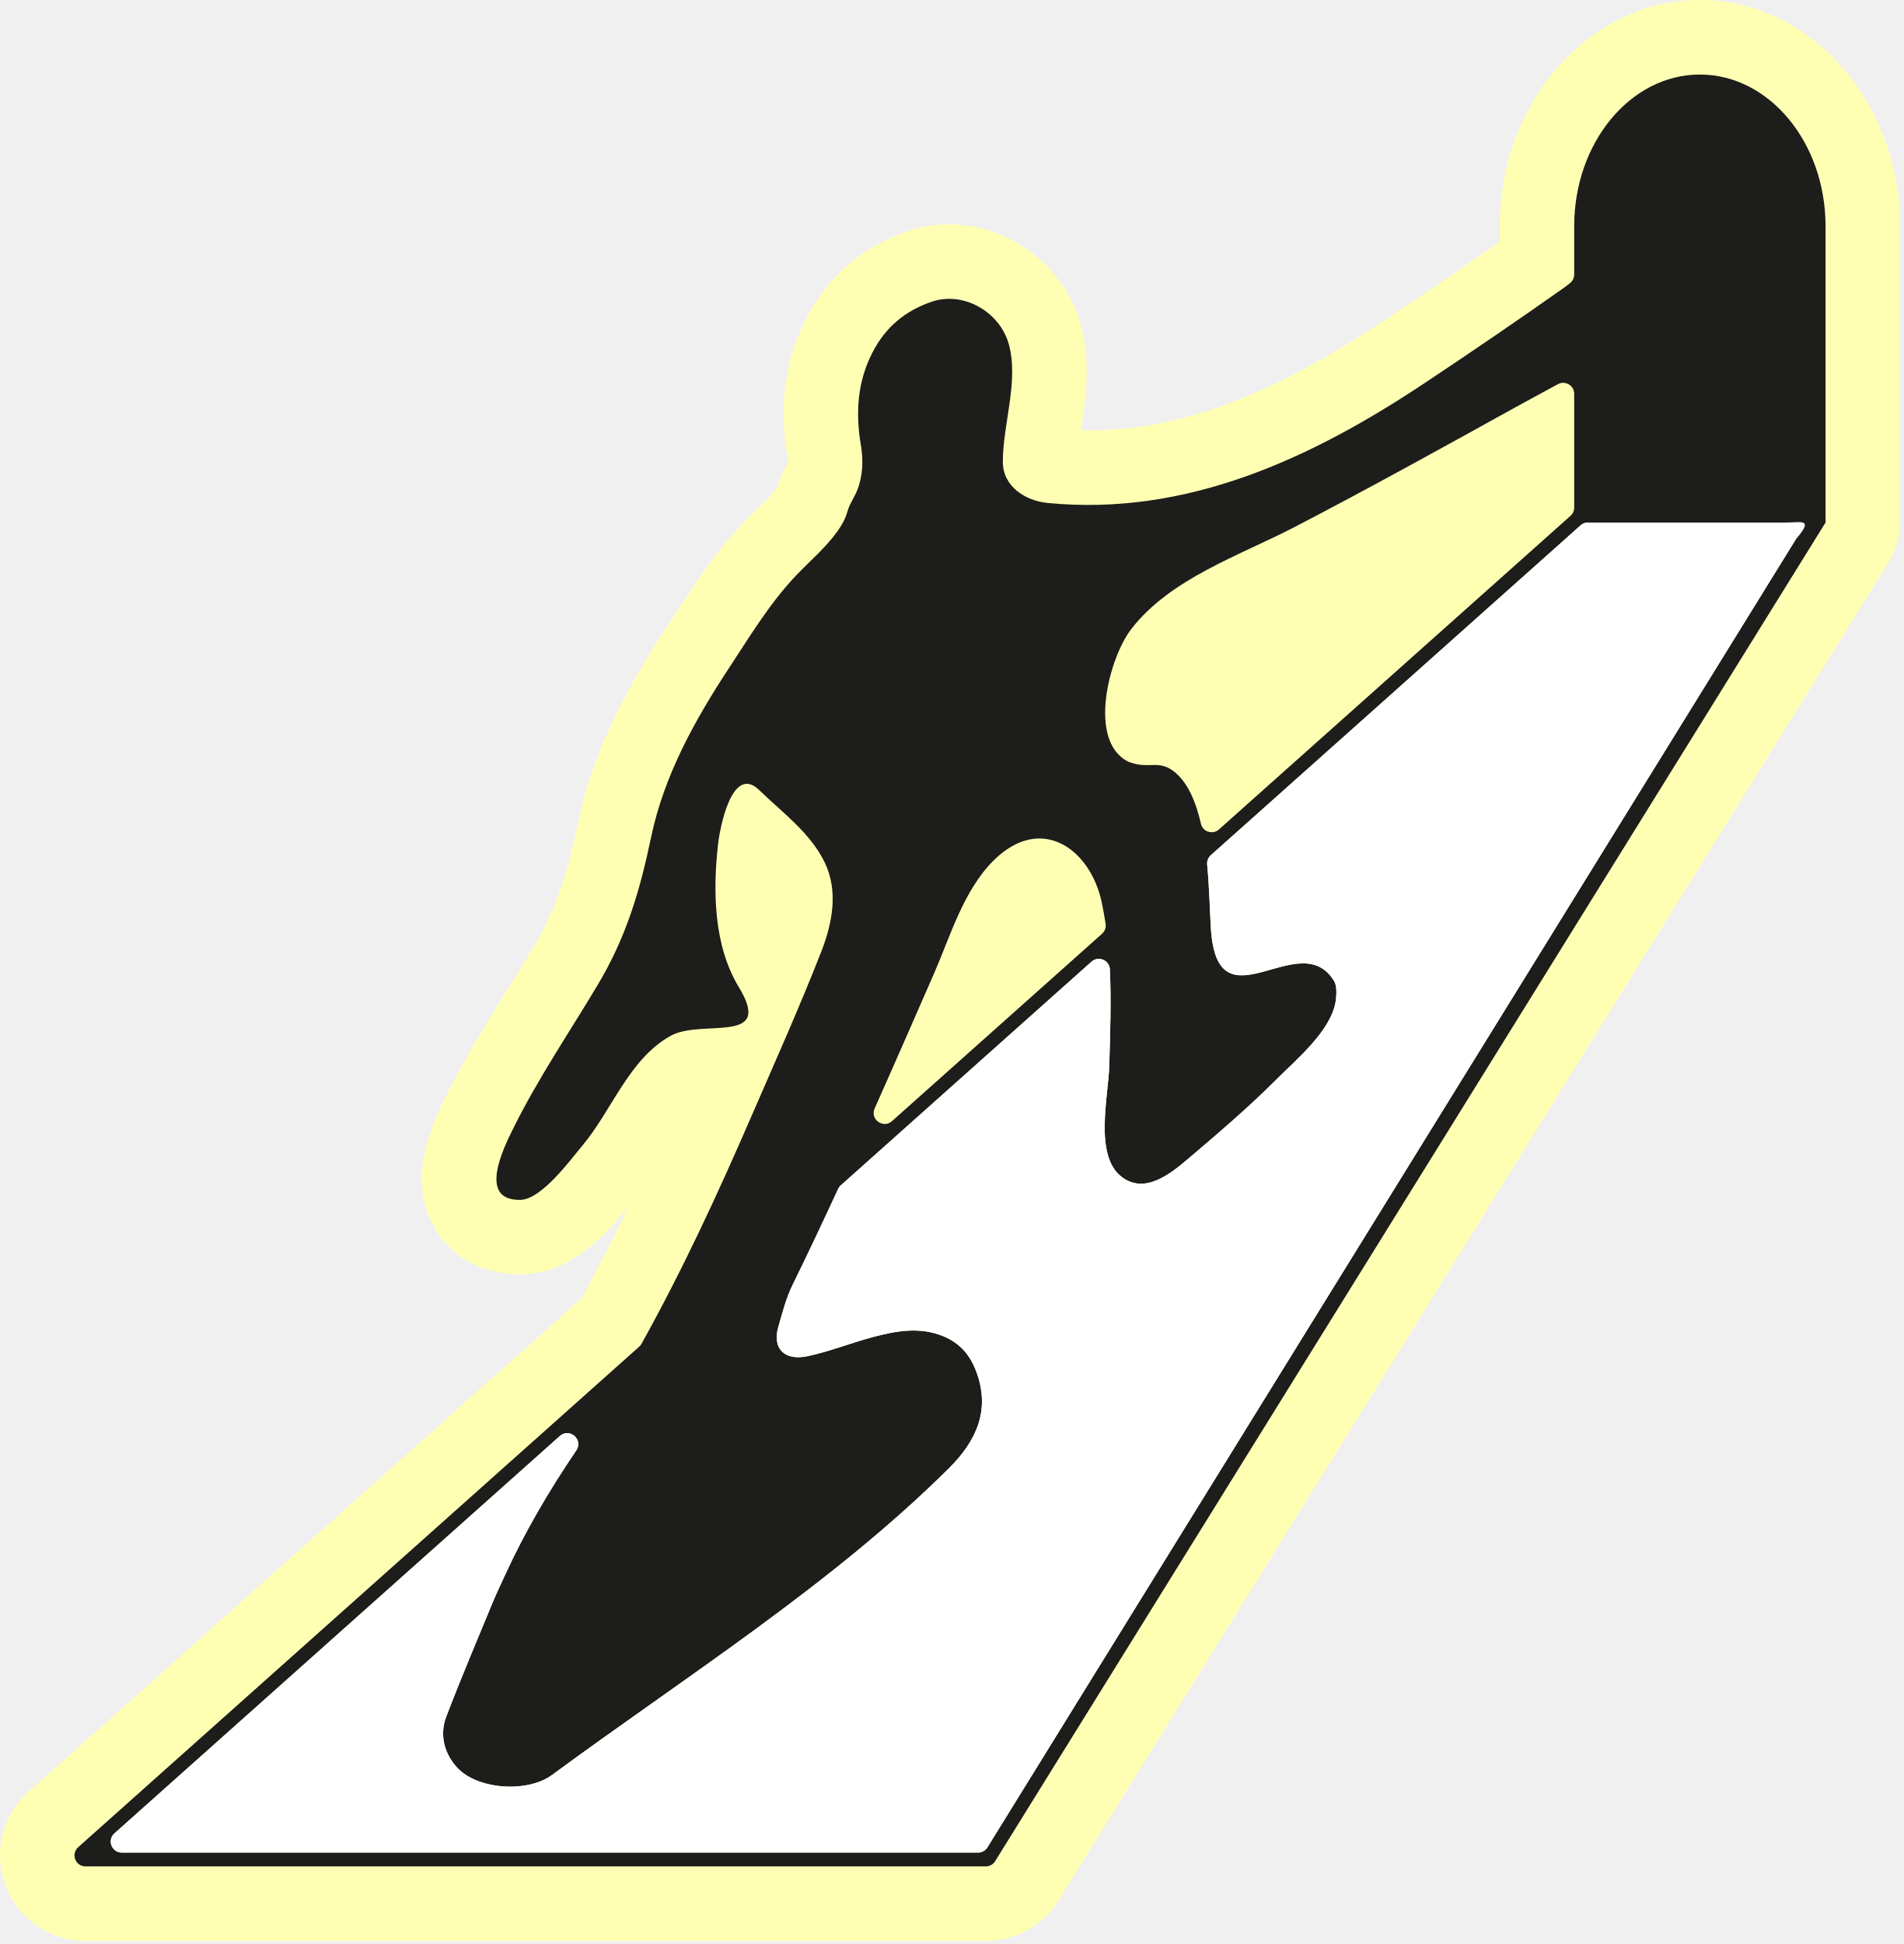
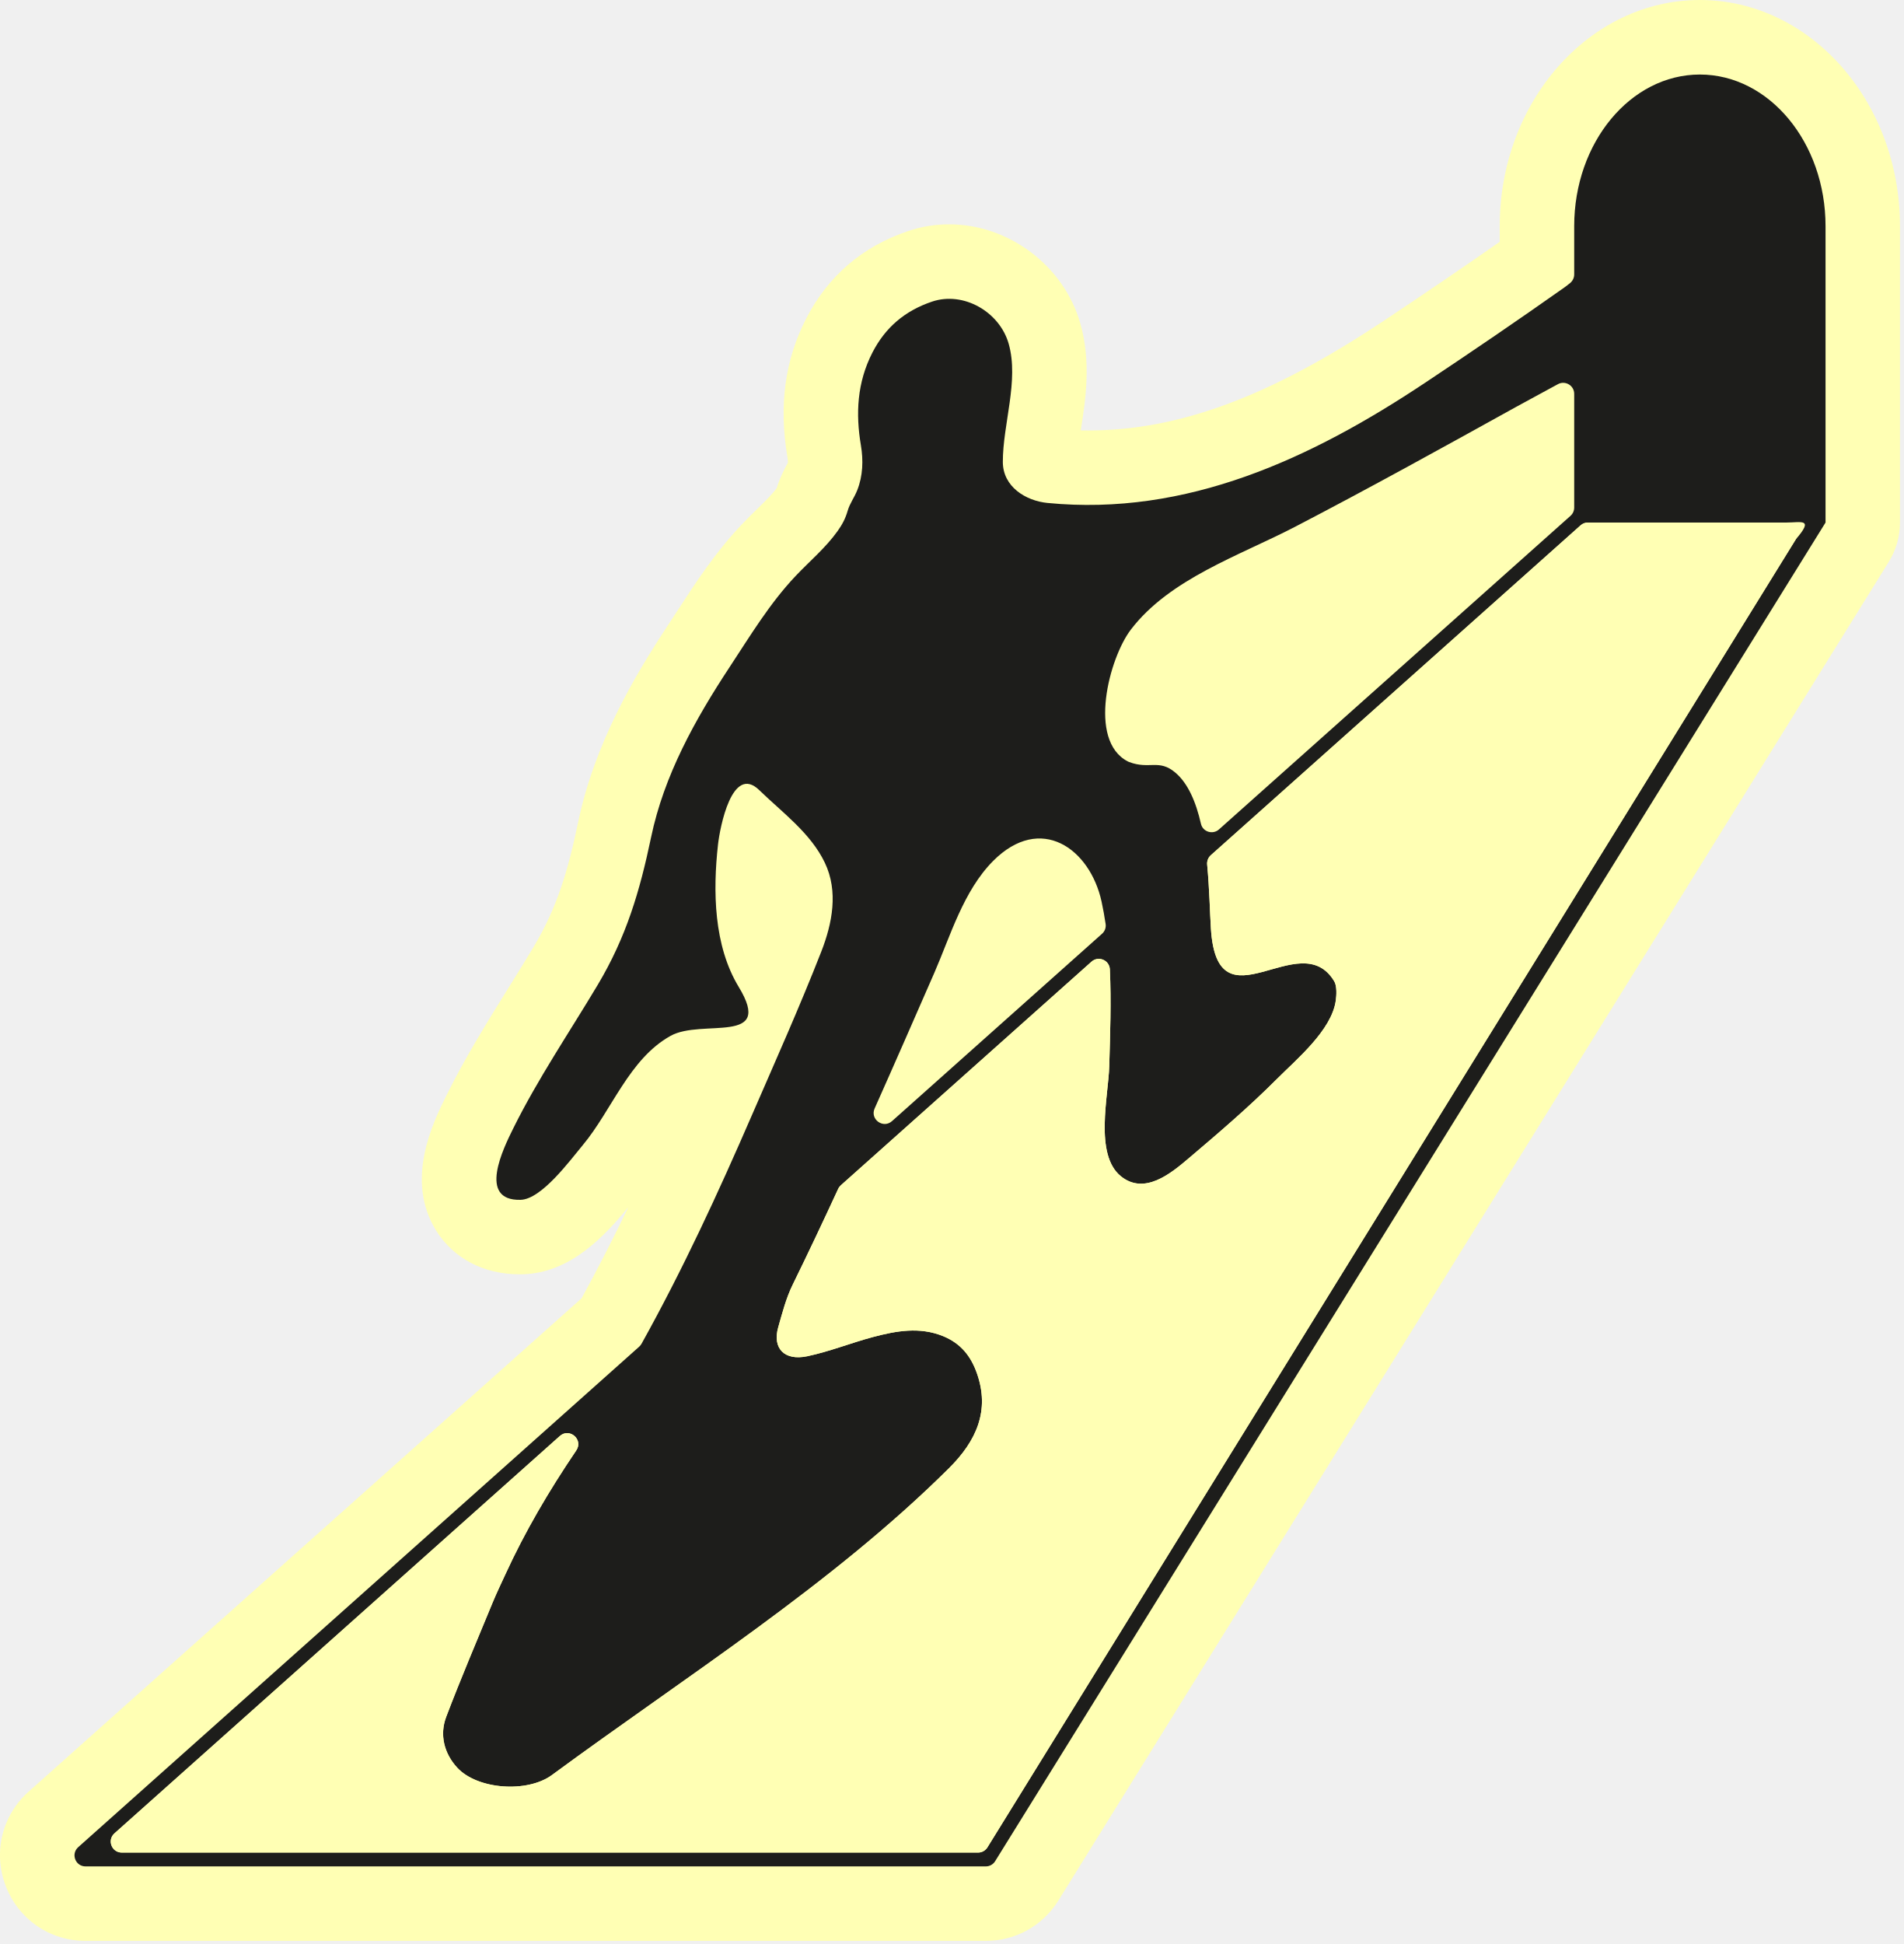
<svg xmlns="http://www.w3.org/2000/svg" width="472" height="482" viewBox="0 0 472 482" fill="none">
-   <g clip-path="url(#clip0_173_52)">
+   <g>
    <path d="M471.17 56.07V129.55C471.17 132.99 470.21 136.36 468.4 139.29L262.48 471.2C258.6 477.47 251.86 481.23 244.47 481.23H21.22C12.35 481.23 4.57 475.87 1.41 467.58C-1.75 459.29 0.49 450.12 7.11 444.21L144.23 321.9C148.37 314.35 152.24 306.7 155.82 299.3C149.94 306.46 141.46 315.66 129.54 315.95H128.78C119.95 315.95 112.44 312 108.15 305.11C100.35 292.53 107.37 278.34 110.75 271.52C115.42 262.1 120.82 253.41 126.05 245C128.25 241.46 130.33 238.12 132.37 234.71C138.21 224.94 140.91 215.64 143.38 203.81C147.44 184.35 157.35 167.62 165.51 155.22C166.31 153.99 167.12 152.77 167.91 151.55C172.54 144.42 177.32 137.05 183.86 130.13C185.2 128.71 186.5 127.43 187.77 126.2C189.71 124.3 191.56 122.49 192.61 121.03C193.44 118.34 194.56 116.27 195.24 114.99C195.29 114.91 195.33 114.82 195.38 114.74C195.4 114.54 195.4 114.12 195.29 113.47C193.1 100.55 194.63 89.25 199.95 78.92C205.38 68.39 213.88 61.1 225.24 57.28C228.5 56.17 231.92 55.62 235.4 55.62C250.19 55.62 263.85 65.94 267.9 80.17C270.63 89.74 269.22 98.94 268.08 106.33C268.06 106.46 268.04 106.58 268.02 106.71C268.65 106.71 269.28 106.73 269.89 106.73C292.29 106.73 314.85 98.37 343.06 79.6C353.48 72.67 362.97 66.2 371.91 59.96V56.06C371.91 25.15 394.17 0 421.54 0C448.91 0 471.17 25.15 471.17 56.06V56.07Z" fill="#FFFFB4" />
    <path d="M421.54 18.48C404.36 18.48 390.38 35.34 390.38 56.071V68.05C390.38 68.88 390 69.66 389.36 70.18C388.87 70.581 388.38 70.96 387.89 71.311C376.5 79.361 364.91 87.251 353.29 94.981C325.17 113.68 294.3 128.09 259.74 124.7C254.39 124.17 248.71 120.7 248.69 114.55C248.67 105.19 252.74 94.38 250.14 85.231C247.87 77.27 238.9 72.171 231.14 74.781C224.3 77.091 219.52 81.26 216.36 87.391C212.51 94.871 212.18 102.64 213.49 110.4C214.12 114.12 213.99 117.99 212.59 121.53C211.88 123.34 210.73 124.84 210.21 126.64C209.65 128.59 208.87 130.05 207.68 131.72C204.76 135.81 200.73 139.19 197.29 142.82C190.86 149.62 186.05 157.63 180.94 165.39C172.37 178.4 164.67 192.23 161.46 207.6C158.66 220.97 155.31 232.33 148.22 244.2C141.18 255.99 133.42 267.4 127.3 279.73C124.8 284.77 118.39 297.75 129.09 297.49C134.3 297.36 141.35 287.72 144.5 283.95C151.72 275.31 156.01 262.56 166.28 256.84C174.06 252.49 192.04 259.27 183.21 244.73C176.97 234.45 176.77 220.96 178.06 209.36C178.52 205.26 181.53 189.34 188.29 195.91C194.01 201.47 201.01 206.52 204.54 213.89C207.95 221.01 206.41 228.94 203.65 235.99C198.31 249.63 192.28 263.1 186.43 276.57C178.12 295.73 169.33 314.79 159.09 333.18C158.94 333.45 158.74 333.69 158.51 333.9L19.4 457.99C17.52 459.66 18.7 462.76 21.21 462.76H244.46C245.41 462.76 246.29 462.27 246.78 461.47L452.71 129.56V56.071C452.71 35.34 438.73 18.48 421.54 18.48ZM280.45 156.09C290.1 143.47 307.42 137.75 321.09 130.65C339.56 121.05 357.78 110.97 375.99 100.88C379.24 99.081 382.76 97.231 386.33 95.26C388.15 94.26 390.38 95.57 390.38 97.65V125.85C390.38 126.63 390.05 127.37 389.47 127.89L302.29 205.65C300.76 207.02 298.28 206.26 297.82 204.26C296.6 198.91 294.64 194.22 291.43 191.53C287.37 188.13 285.09 190.84 280.04 188.95C279.91 188.9 279.78 188.84 279.66 188.78C269.64 183.57 275.09 163.09 280.45 156.09ZM216.9 274.83C221.9 263.63 226.81 252.39 231.72 241.16C235.68 232.08 238.91 220.89 246.28 213.47C258.07 201.63 270.28 210.39 273.17 223.52C273.57 225.37 273.9 227.23 274.18 229.09C274.32 230 273.98 230.91 273.29 231.52L221.21 277.97C219.02 279.93 215.7 277.51 216.9 274.83ZM445.34 133.72L244.87 458.04C244.38 458.84 243.5 459.33 242.55 459.33H30.2C27.69 459.33 26.51 456.24 28.38 454.57L138.83 356.05C141.23 353.91 144.72 356.94 142.92 359.6C142.89 359.66 142.85 359.71 142.81 359.77C136.13 369.64 130.17 379.77 125.28 390.45C124.24 392.71 123.16 394.95 122.21 397.24C118.31 406.7 114.29 416.12 110.66 425.66C108.95 430.16 110.15 434.78 113.4 438.3C118.41 443.71 130.75 444.6 136.88 440.1C170.06 415.69 206.37 392.81 235.31 364.06C242.15 357.27 245.53 349.73 242.25 340.47C240.78 336.32 238.34 333.12 233.88 331.29C228.06 328.92 222.26 329.98 216.55 331.49C211.06 332.95 205.76 335.1 200.2 336.27C194.5 337.47 191.52 334.3 192.98 329.12C194 325.54 194.93 321.88 196.58 318.52C200.44 310.65 204.18 302.73 207.85 294.79C208 294.45 208.23 294.15 208.5 293.9L270.68 238.44C272.4 236.9 275.13 238.06 275.23 240.36C275.6 248.34 275.3 256.38 275.08 264.33C274.88 271.73 271.32 286.26 277.96 291.64C283.78 296.36 290.29 291.01 294.74 287.23C302.2 280.9 309.65 274.54 316.56 267.62C321.47 262.69 330.24 255.46 331.26 248.07C331.44 246.81 331.57 244.46 330.88 243.32C322.4 229.14 301.88 255.68 300.29 230.24C300.03 226.21 299.93 220.37 299.36 214.36C299.28 213.49 299.61 212.63 300.26 212.05L391.97 130.25C392.47 129.8 393.12 129.56 393.79 129.56H443.02C445.16 129.56 446.47 131.9 445.34 133.72Z" fill="#1D1D1B" />
-     <path d="M445.34 133.718L244.87 458.038C244.38 458.838 243.5 459.328 242.55 459.328H30.2C27.69 459.328 26.51 456.238 28.38 454.568L138.83 356.048C141.23 353.908 144.72 356.938 142.92 359.598C142.89 359.658 142.85 359.708 142.81 359.768C136.13 369.638 130.17 379.768 125.28 390.448C124.24 392.708 123.16 394.948 122.21 397.238C118.31 406.698 114.29 416.118 110.66 425.658C108.95 430.158 110.15 434.778 113.4 438.298C118.41 443.708 130.75 444.598 136.88 440.098C170.06 415.688 206.37 392.808 235.31 364.058C242.15 357.268 245.53 349.728 242.25 340.468C240.78 336.318 238.34 333.118 233.88 331.288C228.06 328.918 222.26 329.978 216.55 331.488C211.06 332.948 205.76 335.098 200.2 336.268C194.5 337.468 191.52 334.298 192.98 329.118C194 325.538 194.93 321.878 196.58 318.518C200.44 310.648 204.18 302.728 207.85 294.788C208 294.448 208.23 294.148 208.5 293.898L270.68 238.438C272.4 236.898 275.13 238.058 275.23 240.358C275.6 248.338 275.3 256.378 275.08 264.328C274.88 271.728 271.32 286.258 277.96 291.638C283.78 296.358 290.29 291.008 294.74 287.228C302.2 280.898 309.65 274.538 316.56 267.618C321.47 262.688 330.24 255.458 331.26 248.068C331.44 246.808 331.57 244.458 330.88 243.318C322.4 229.138 301.88 255.678 300.29 230.238C300.03 226.208 299.93 220.368 299.36 214.358C299.28 213.488 299.61 212.628 300.26 212.048L391.97 130.248C392.47 129.798 393.12 129.558 393.79 129.558H443.02C446.68 129.558 449.92 128.408 445.34 133.718Z" fill="white" />
+     <path d="M445.34 133.718L244.87 458.038C244.38 458.838 243.5 459.328 242.55 459.328H30.2C27.69 459.328 26.51 456.238 28.38 454.568L138.83 356.048C141.23 353.908 144.72 356.938 142.92 359.598C142.89 359.658 142.85 359.708 142.81 359.768C136.13 369.638 130.17 379.768 125.28 390.448C124.24 392.708 123.16 394.948 122.21 397.238C118.31 406.698 114.29 416.118 110.66 425.658C108.95 430.158 110.15 434.778 113.4 438.298C118.41 443.708 130.75 444.598 136.88 440.098C170.06 415.688 206.37 392.808 235.31 364.058C242.15 357.268 245.53 349.728 242.25 340.468C240.78 336.318 238.34 333.118 233.88 331.288C228.06 328.918 222.26 329.978 216.55 331.488C211.06 332.948 205.76 335.098 200.2 336.268C194.5 337.468 191.52 334.298 192.98 329.118C194 325.538 194.93 321.878 196.58 318.518C200.44 310.648 204.18 302.728 207.85 294.788C208 294.448 208.23 294.148 208.5 293.898L270.68 238.438C272.4 236.898 275.13 238.058 275.23 240.358C275.6 248.338 275.3 256.378 275.08 264.328C274.88 271.728 271.32 286.258 277.96 291.638C283.78 296.358 290.29 291.008 294.74 287.228C302.2 280.898 309.65 274.538 316.56 267.618C321.47 262.688 330.24 255.458 331.26 248.068C331.44 246.808 331.57 244.458 330.88 243.318C322.4 229.138 301.88 255.678 300.29 230.238C300.03 226.208 299.93 220.368 299.36 214.358C299.28 213.488 299.61 212.628 300.26 212.048L391.97 130.248C392.47 129.798 393.12 129.558 393.79 129.558H443.02C446.68 129.558 449.92 128.408 445.34 133.718Z" fill="#ffffb4" />
  </g>
-   <defs>
-     <clipPath id="clip0_173_52">
-       <rect width="471.17" height="481.23" fill="white" />
-     </clipPath>
-   </defs>
</svg>
